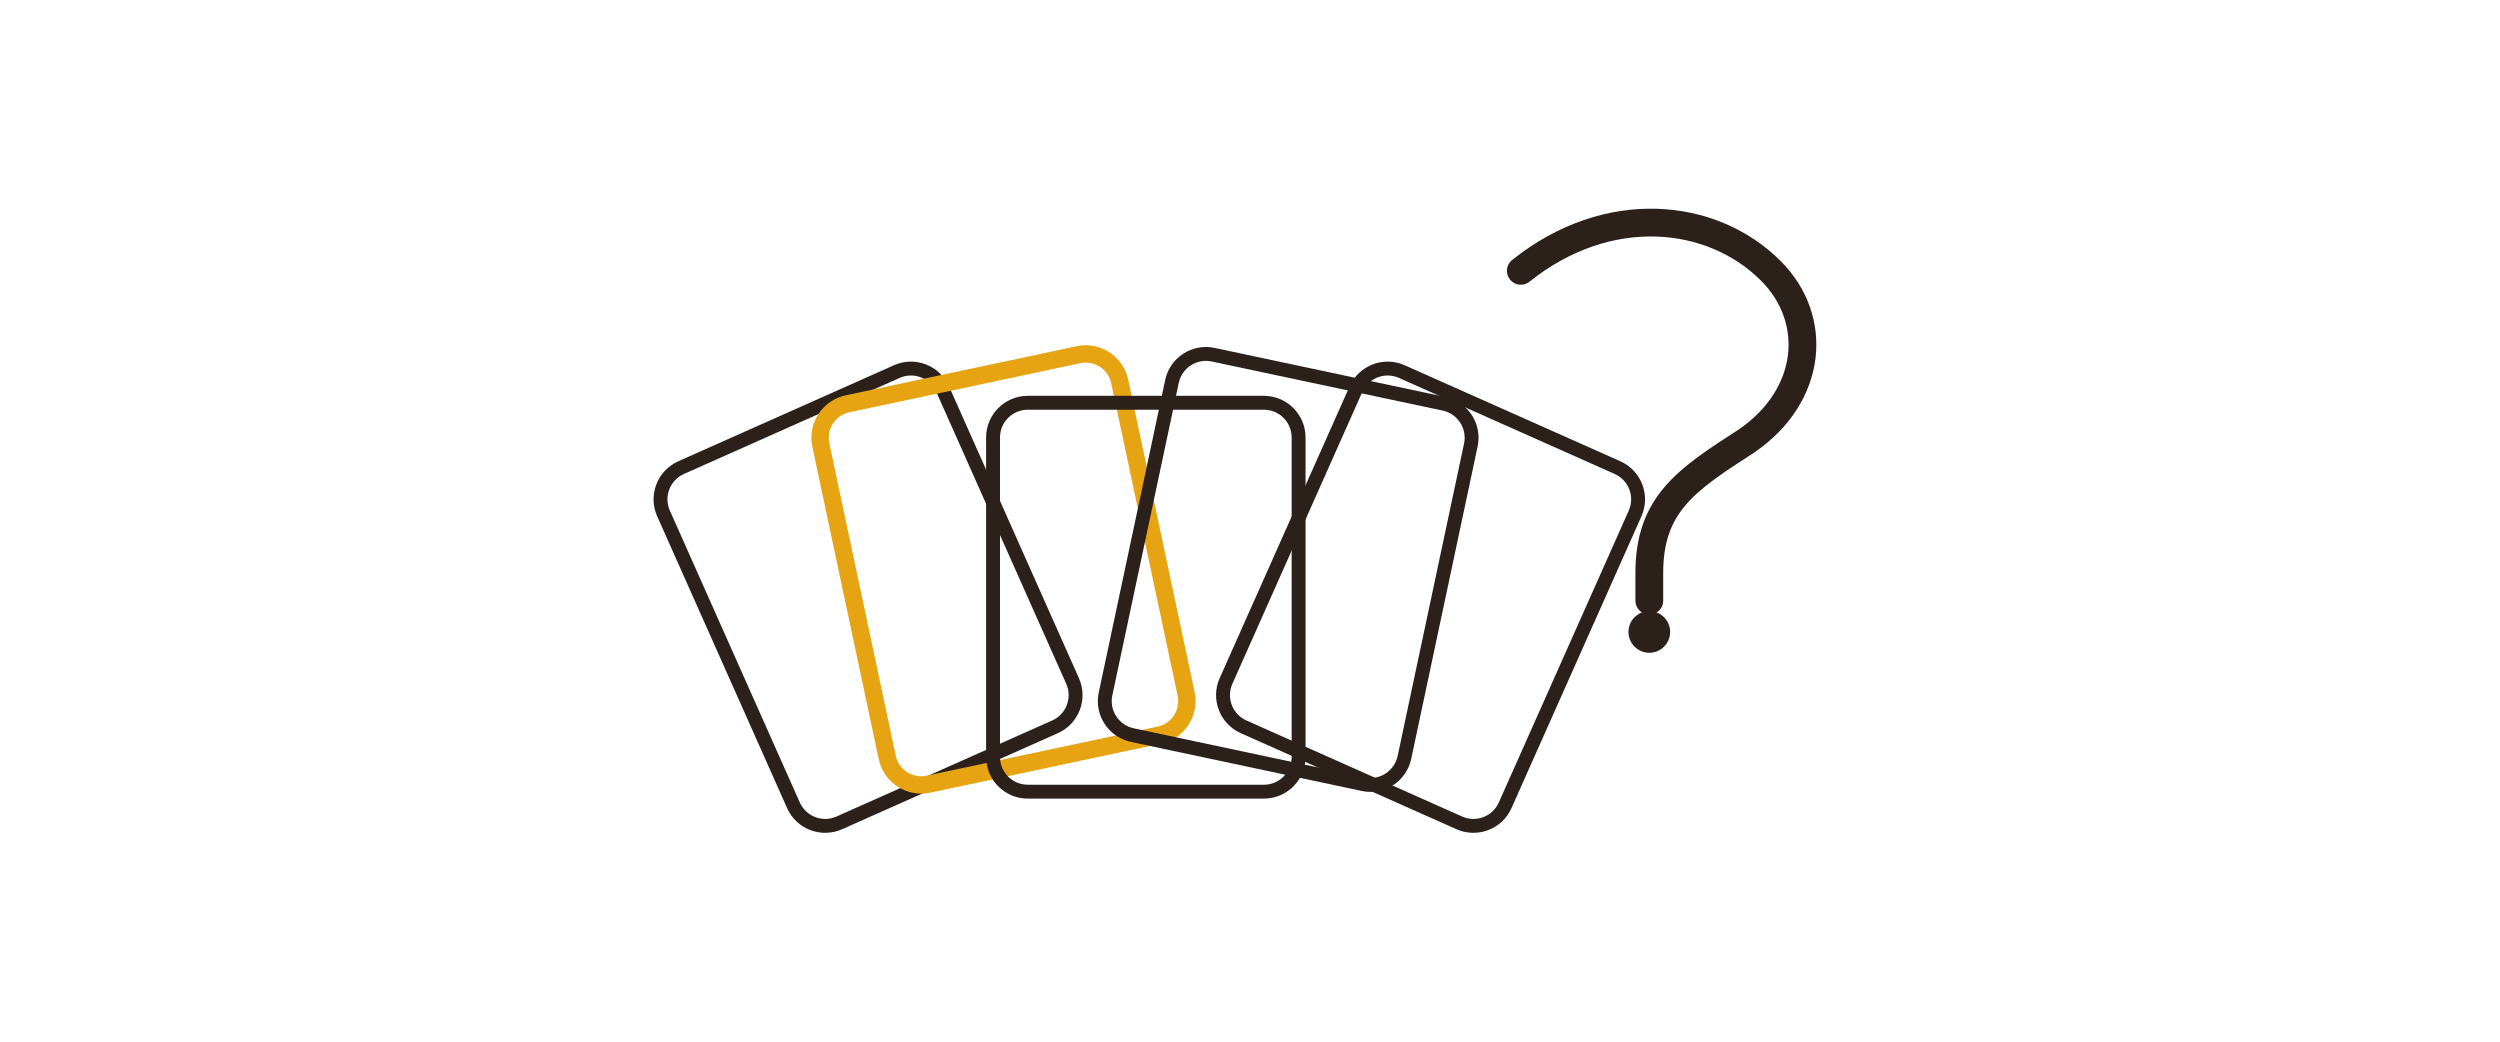
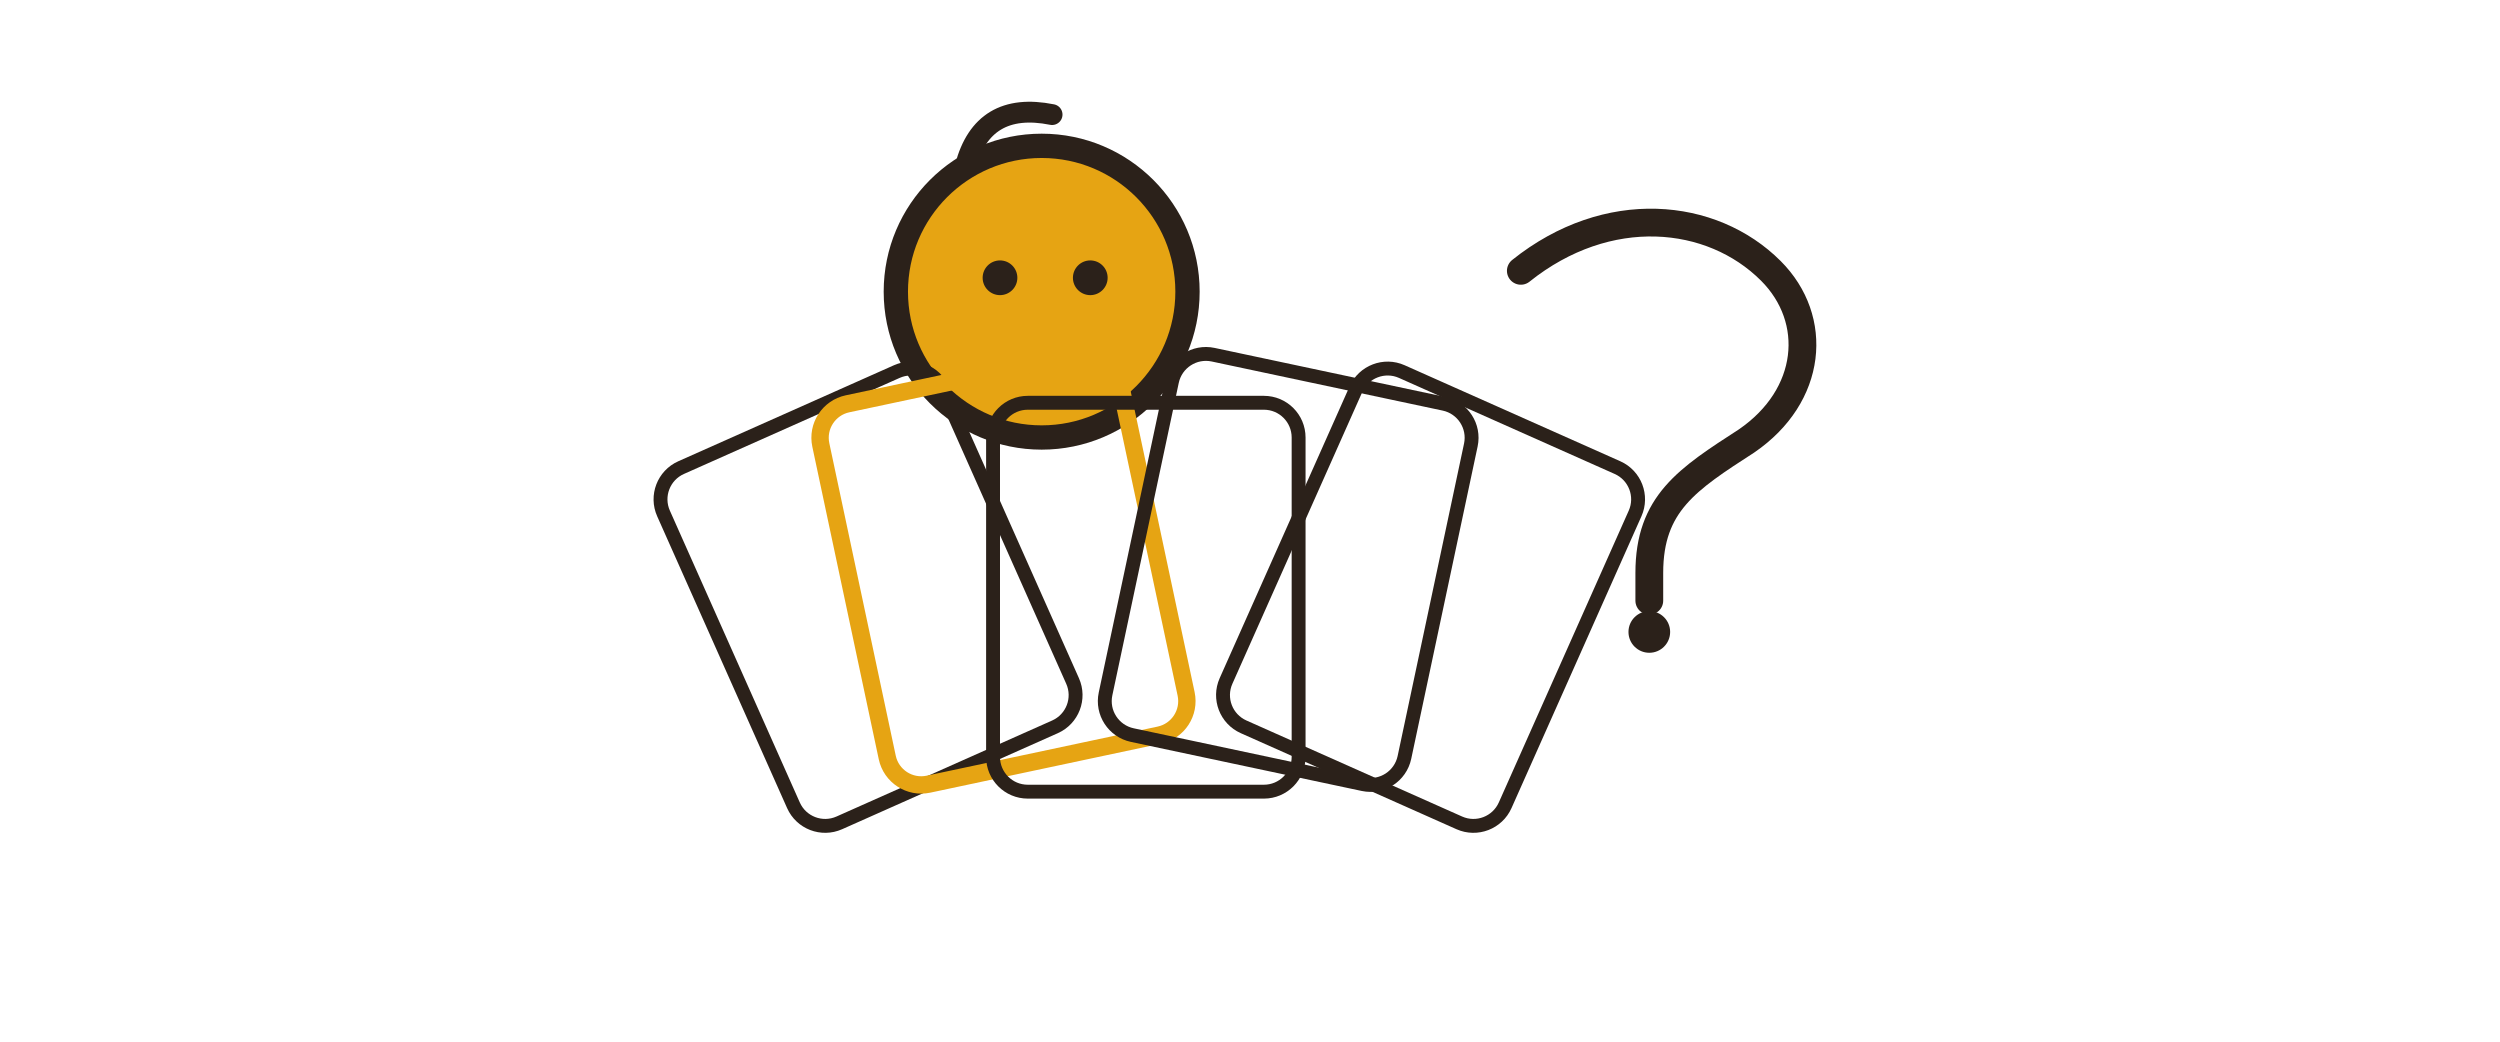
<svg xmlns="http://www.w3.org/2000/svg" viewBox="0 0 720 300" role="img">
  <style>
    /* Loops, not one-shots — a beat is hidden until shown but the SVG keeps running.
       The resting state is the finished drawing; only keyframes take anything away. */
    @media (prefers-reduced-motion: reduce){ * { animation: none !important; } }
    .pick{animation:lift 4.4s ease-in-out infinite;}
    @keyframes lift{0%,62%,100%{transform:translateY(0)}30%{transform:translateY(-18px)}}
    .ask{animation:lean 4.4s ease-in-out infinite; transform-origin:492px 130px;}
    @keyframes lean{0%,100%{transform:rotate(0)}42%{transform:rotate(-8deg)}72%{transform:rotate(4deg)}}
  </style>
  <g fill="none" stroke="#2b211a" stroke-linecap="round" stroke-linejoin="round">
+     <g stroke-width="7">
+       <circle cx="300" cy="84" r="42" fill="#e6a413" />
+       <path d="M278 48q5-19 25-15" stroke-width="6" />
+       <circle cx="288" cy="80" r="5" fill="#2b211a" stroke="none" />
+       <circle cx="314" cy="80" r="5" fill="#2b211a" stroke="none" />
+     </g>
    <g class="ask">
      <path d="M438 78c25-20 55-17 72 0 14 14 12 36-7 49-17 11-28 18-28 38v8" stroke-width="8" />
      <circle cx="475" cy="182" r="6" fill="#2b211a" stroke="none" />
    </g>
    <rect x="206" y="116" width="88" height="112" rx="10" stroke-width="4" transform="rotate(-24 250 172)" />
    <rect class="pick" x="245" y="108" width="88" height="112" rx="10" stroke="#e6a413" stroke-width="5" transform="rotate(-12 289 164)" />
    <rect x="286" y="116" width="88" height="112" rx="10" stroke-width="4" transform="rotate(0 330 172)" />
    <rect x="327" y="108" width="88" height="112" rx="10" stroke-width="4" transform="rotate(12 371 164)" />
    <rect x="368" y="116" width="88" height="112" rx="10" stroke-width="4" transform="rotate(24 412 172)" />
  </g>
</svg>
